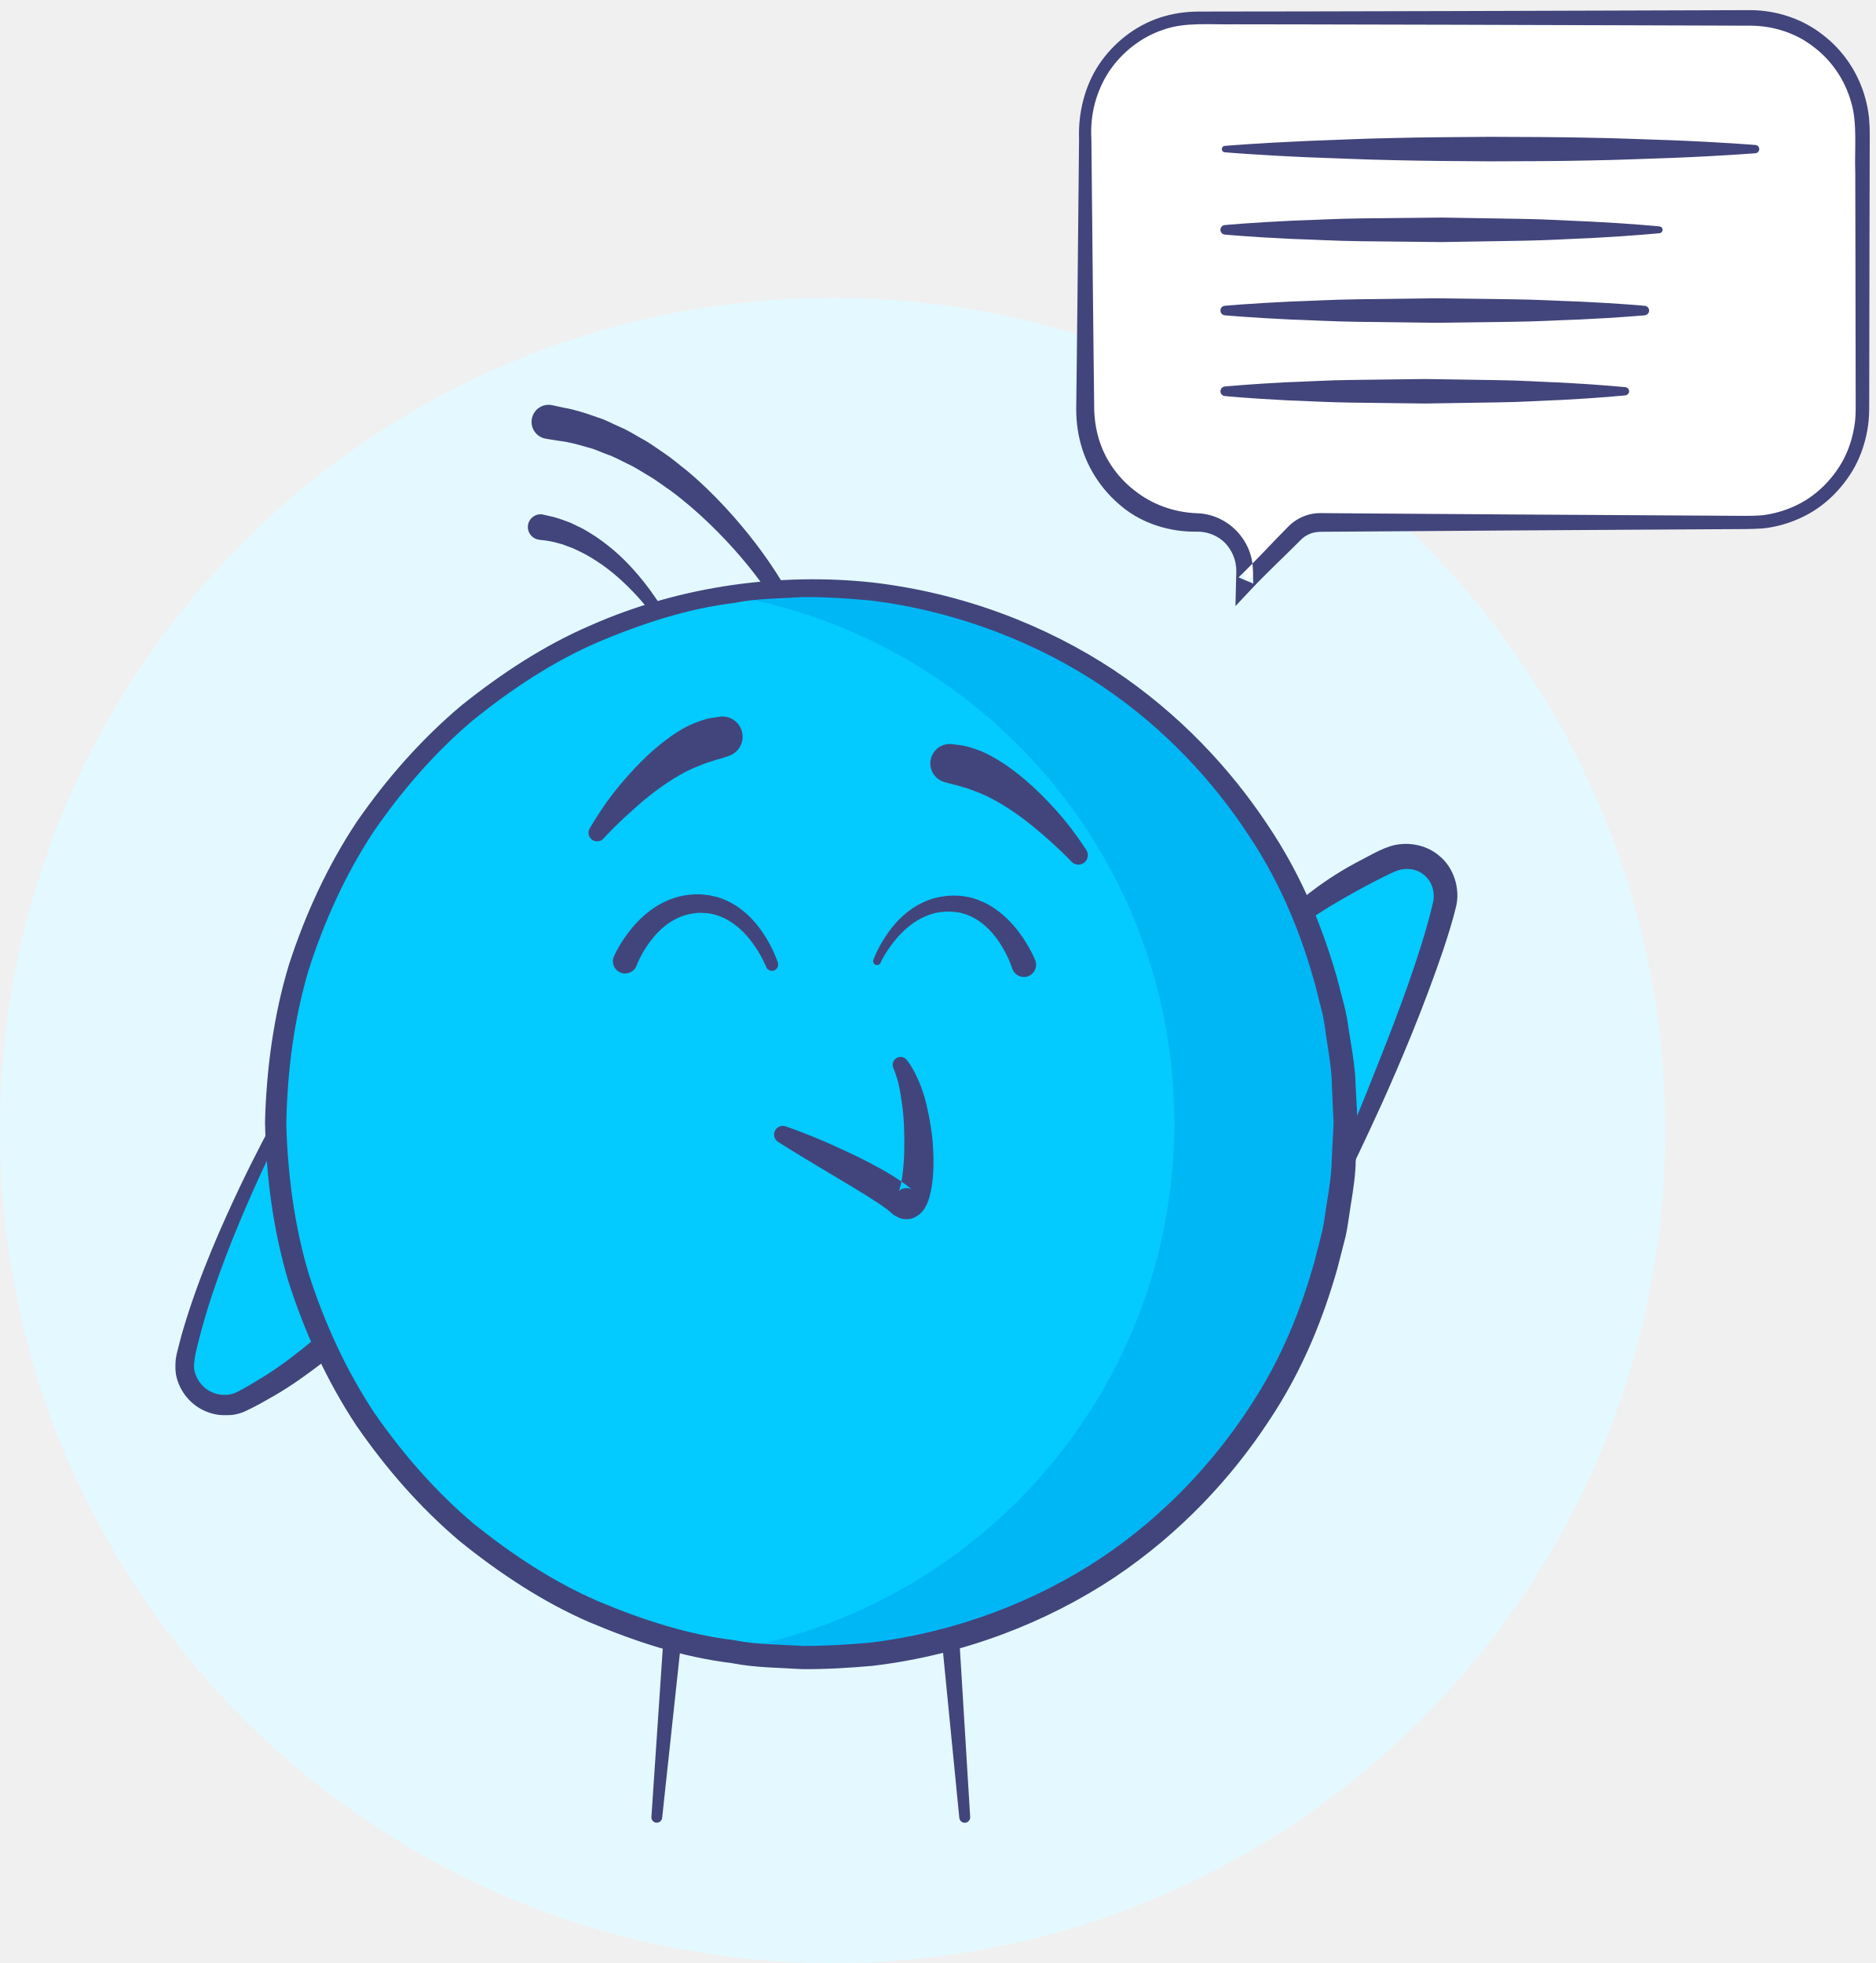
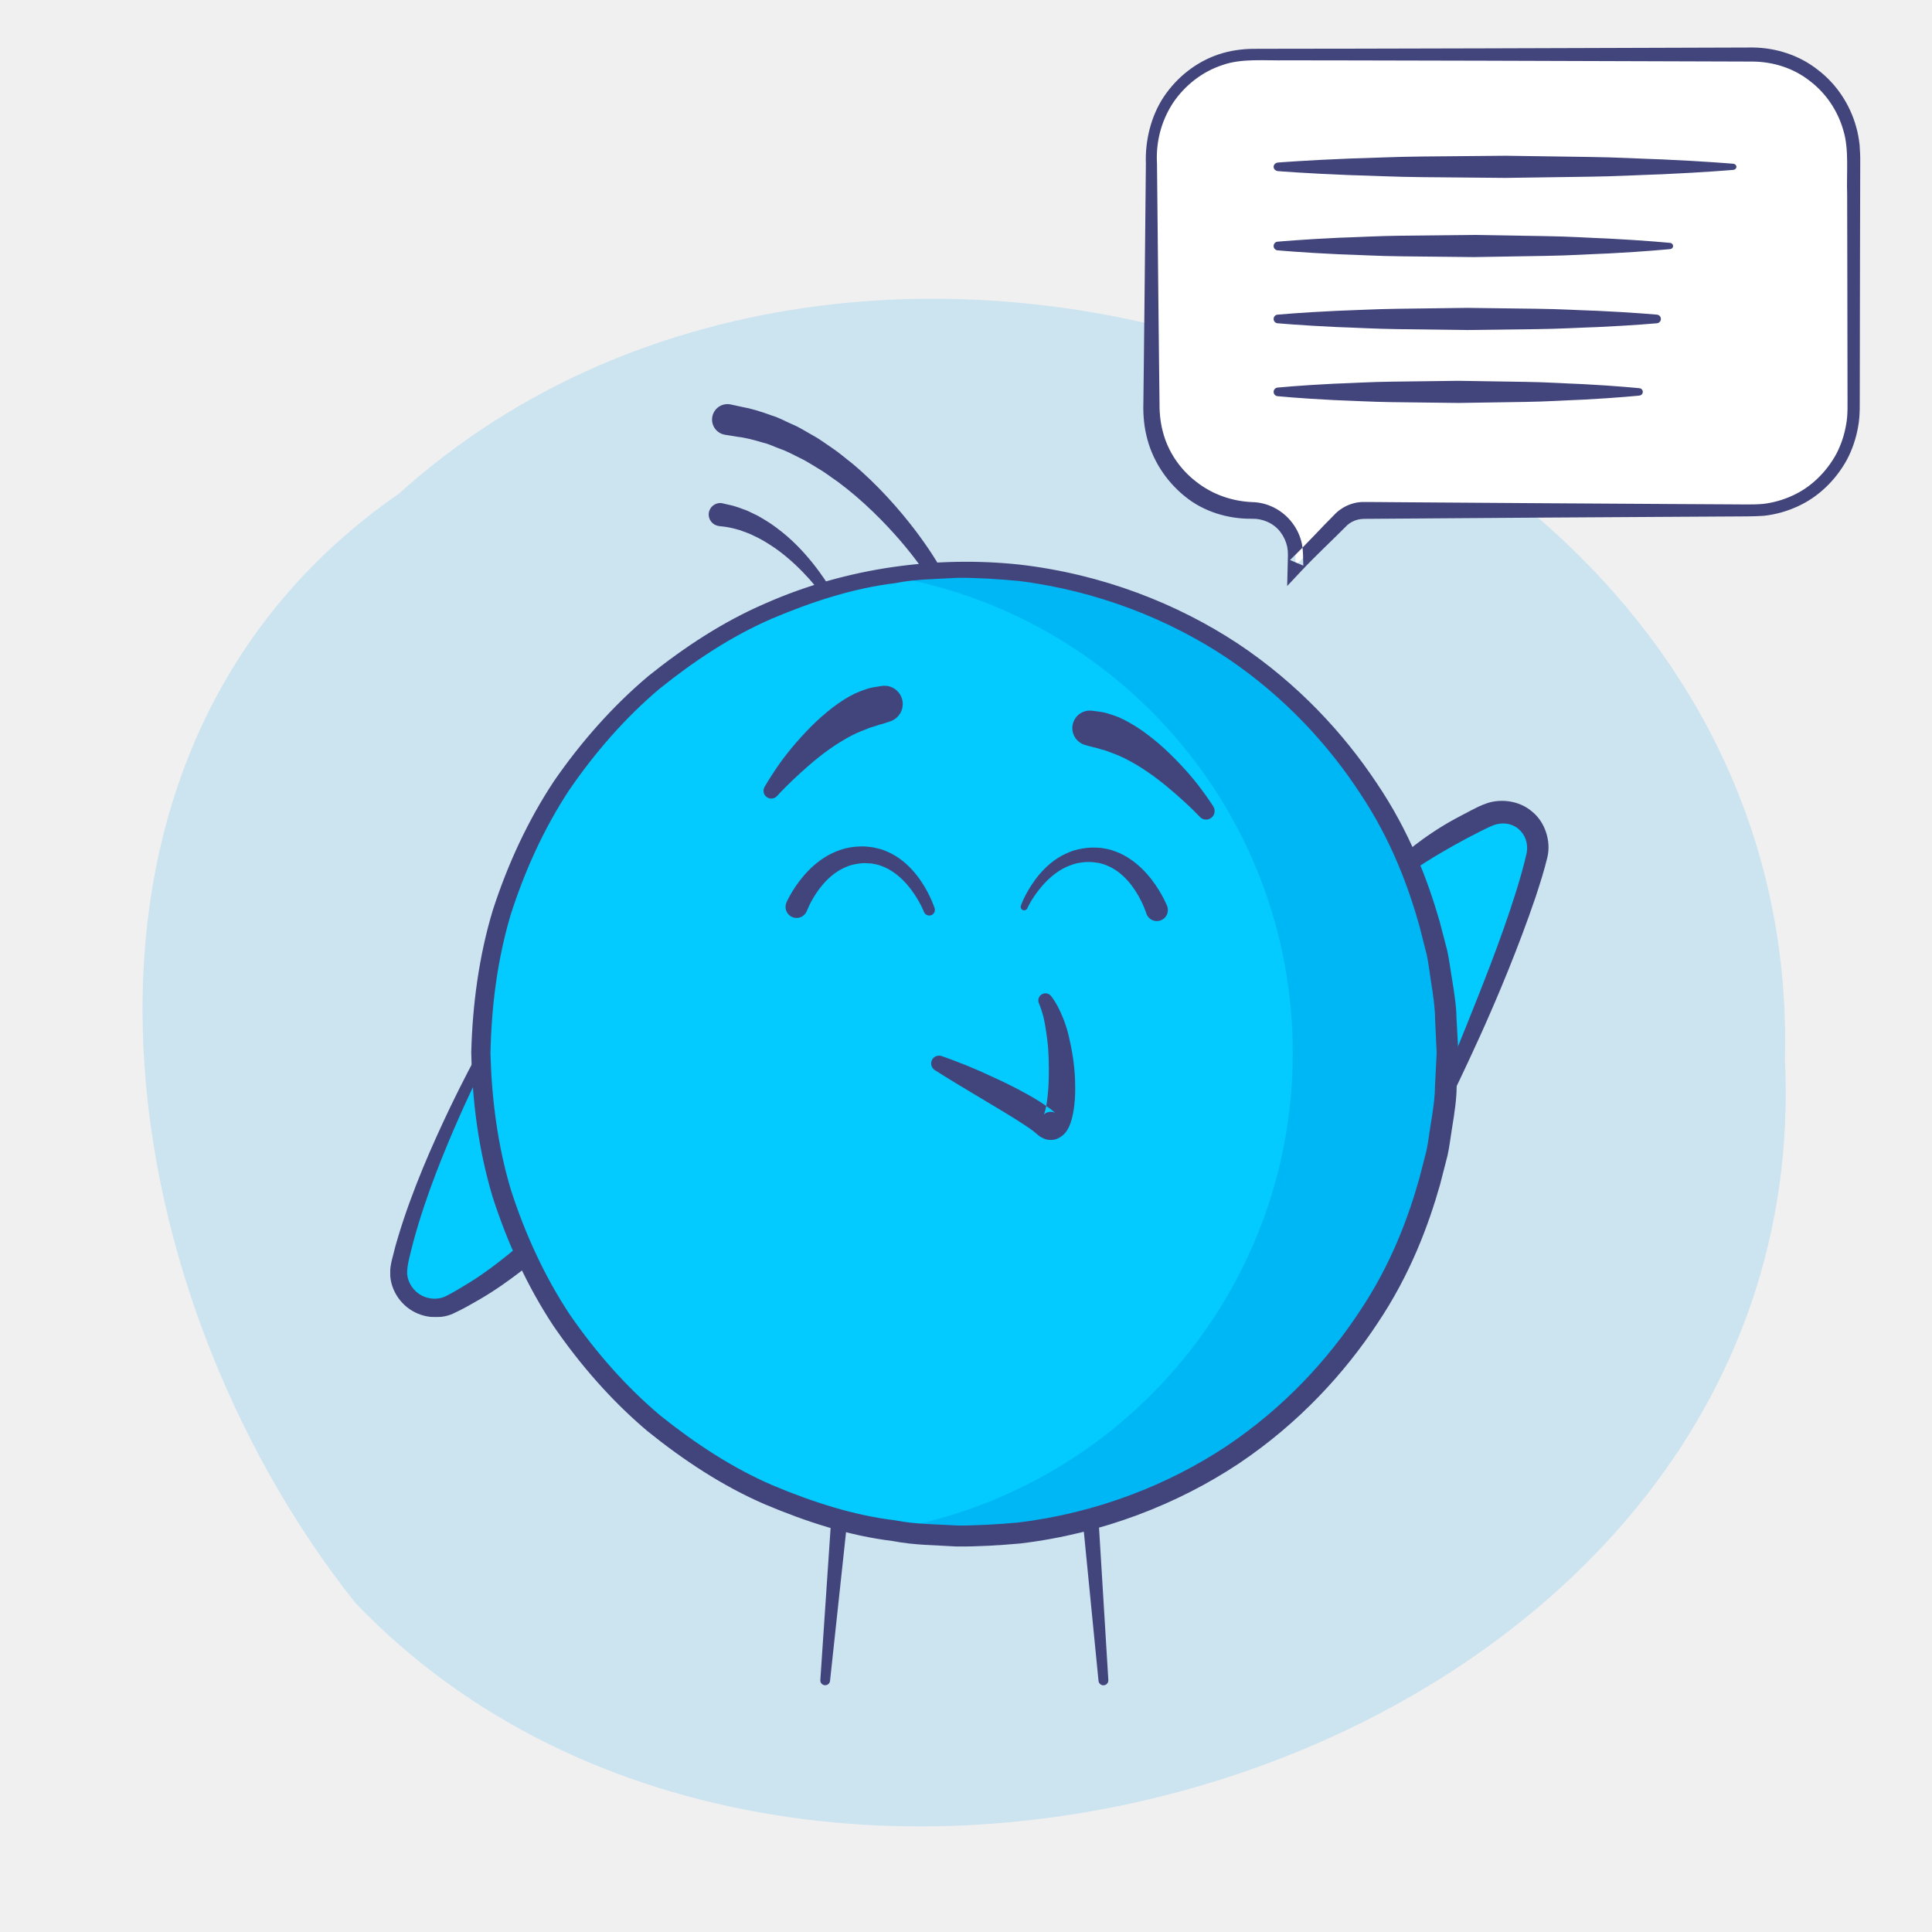
- <svg xmlns="http://www.w3.org/2000/svg" xmlns:xlink="http://www.w3.org/1999/xlink" width="107px" height="112px" viewBox="0 0 107 112" version="1.1">
-   <defs>
-     <polygon id="path-1" points="0 0.776 0 17.254 8.917 17.254 8.917 0.776 3.78447928e-20 0.776" />
-   </defs>
-   <g id="Components" stroke="none" stroke-width="1" fill="none" fill-rule="evenodd">
-     <g id="Homepage" transform="translate(-594, -1503)">
-       <g id="Feedback-Management" transform="translate(0, 1272)">
-         <g id="Illustration" transform="translate(128, 231)">
-           <g id="Group-38">
-             <g id="Group-9" transform="translate(352, 0)">
-               <g id="Group-4">
-                 <g id="Group-37">
-                   <g id="collect-feedback" transform="translate(114, 0)">
-                     <circle id="Oval" fill="#E3F9FF" cx="47.5" cy="64.5" r="47.5" />
-                     <g id="Group-56" transform="translate(61, 0)">
-                       <path d="M38.9,1.022 L7.267,1.022 C3.757,1.022 0.912,3.903 0.912,7.458 L0.912,23.373 C0.912,26.927 3.757,29.809 7.267,29.809 L7.267,29.809 C8.781,29.809 10.008,31.052 10.008,32.585 L10.008,33.297 L12.85,30.426 C13.242,30.031 13.771,29.809 14.324,29.809 L38.9,29.809 C42.409,29.809 45.254,26.927 45.254,23.373 L45.254,7.458 C45.254,3.903 42.409,1.022 38.9,1.022" id="Fill-35" fill="#FFFFFF" />
-                       <g id="Group-39" fill="#42457B">
-                         <path d="M38.9,0.578 C40.363,0.595 41.834,1.071 42.991,1.986 C44.165,2.878 45.028,4.172 45.416,5.601 C45.52,5.954 45.582,6.329 45.629,6.71 C45.655,7.05 45.676,7.434 45.67,7.779 L45.665,9.864 L45.655,14.036 L45.641,22.379 C45.633,23.058 45.674,23.786 45.536,24.523 C45.41,25.249 45.175,25.956 44.831,26.607 C44.126,27.892 43.029,28.97 41.695,29.566 C41.028,29.869 40.336,30.066 39.584,30.149 C38.9,30.199 38.175,30.184 37.505,30.192 L33.387,30.216 L25.149,30.266 L16.912,30.324 L14.852,30.338 L14.337,30.342 C14.202,30.343 14.079,30.36 13.952,30.388 C13.706,30.443 13.457,30.578 13.283,30.734 C12.329,31.697 11.299,32.648 10.357,33.651 L9.483,34.582 L9.515,33.297 L9.515,33.268 L9.531,32.638 C9.534,32.445 9.518,32.285 9.486,32.11 C9.414,31.77 9.266,31.448 9.056,31.173 C8.634,30.613 7.938,30.319 7.267,30.335 L7.267,30.335 C5.758,30.354 4.198,29.892 3.007,28.908 C1.814,27.942 0.935,26.577 0.595,25.074 C0.408,24.309 0.38,23.513 0.405,22.829 L0.43,20.699 L0.476,16.438 L0.561,7.918 C0.507,6.473 0.872,4.916 1.7,3.677 C2.531,2.441 3.759,1.472 5.17,1.006 C5.87,0.772 6.64,0.665 7.35,0.66 L9.453,0.656 L13.659,0.651 L22.074,0.631 L38.9,0.578 Z M38.9,1.465 L22.074,1.412 L13.659,1.393 L9.453,1.387 C8.05,1.415 6.613,1.251 5.391,1.688 C4.129,2.1 3.026,2.963 2.277,4.071 C1.541,5.199 1.182,6.524 1.264,7.918 L1.349,16.438 L1.395,20.699 L1.42,22.829 C1.41,23.563 1.463,24.199 1.626,24.812 C1.94,26.075 2.71,27.2 3.72,27.981 C4.722,28.784 5.98,29.229 7.267,29.283 L7.267,30.335 L7.267,29.283 C8.258,29.299 9.209,29.804 9.798,30.585 C10.097,30.973 10.31,31.43 10.412,31.913 C10.514,32.424 10.478,32.865 10.5,33.268 L10.502,33.297 L9.66,32.943 C10.664,31.984 11.572,30.966 12.57,29.972 C12.904,29.663 13.28,29.463 13.702,29.352 C13.908,29.299 14.129,29.274 14.337,29.276 L14.852,29.279 L16.912,29.295 L25.149,29.352 L33.387,29.402 L37.505,29.426 C38.207,29.423 38.857,29.456 39.544,29.398 C40.156,29.325 40.8,29.148 41.384,28.877 C42.568,28.345 43.537,27.381 44.161,26.24 C44.464,25.663 44.669,25.036 44.779,24.393 C44.9,23.76 44.862,23.087 44.867,22.379 L44.853,14.036 L44.844,9.864 C44.795,8.496 44.972,7.011 44.609,5.831 C44.262,4.582 43.503,3.453 42.473,2.679 C41.458,1.881 40.177,1.478 38.9,1.465 L38.9,1.465 Z" id="Fill-37" />
-                       </g>
-                       <path d="M9.206,8.022 L39.618,8.022" id="Fill-40" fill="#E8E7EE" />
-                       <path d="M8.871,8.323 C8.871,8.323 10.764,8.164 13.603,8.041 C15.023,7.994 16.679,7.909 18.452,7.875 C20.227,7.831 22.12,7.821 24.012,7.807 C25.905,7.814 27.797,7.817 29.572,7.856 C31.346,7.881 33.002,7.962 34.421,8.003 C37.261,8.116 39.153,8.272 39.153,8.272 C39.28,8.281 39.376,8.396 39.366,8.525 C39.356,8.643 39.265,8.732 39.153,8.742 C39.153,8.742 37.261,8.896 34.421,9.009 C33.002,9.05 31.346,9.131 29.572,9.158 C27.797,9.196 25.905,9.2 24.012,9.205 C22.12,9.193 20.227,9.182 18.452,9.137 C16.679,9.103 15.023,9.018 13.603,8.973 C10.764,8.85 8.871,8.689 8.871,8.689 C8.772,8.68 8.697,8.592 8.705,8.491 C8.714,8.4 8.784,8.33 8.871,8.323" id="Fill-42" fill="#42457B" />
-                       <path d="M9.206,13.622 L34.089,13.622" id="Fill-44" fill="#E8E7EE" />
-                       <path d="M8.871,12.841 C8.871,12.841 10.422,12.697 12.747,12.59 C13.91,12.555 15.267,12.474 16.72,12.46 C18.174,12.445 19.724,12.429 21.275,12.413 C22.826,12.438 24.376,12.464 25.83,12.488 C27.283,12.508 28.64,12.602 29.803,12.644 C32.128,12.763 33.679,12.918 33.679,12.918 C33.784,12.929 33.861,13.024 33.852,13.131 C33.842,13.226 33.767,13.297 33.679,13.306 C33.679,13.306 32.128,13.461 29.803,13.582 C28.64,13.624 27.283,13.716 25.83,13.736 C24.376,13.761 22.826,13.786 21.275,13.811 C19.724,13.796 18.174,13.779 16.72,13.764 C15.267,13.751 13.91,13.668 12.747,13.633 C10.422,13.528 8.871,13.384 8.871,13.384 C8.723,13.37 8.614,13.237 8.628,13.087 C8.64,12.954 8.744,12.852 8.871,12.841" id="Fill-46" fill="#42457B" />
-                       <path d="M9.206,17.822 L32.706,17.822" id="Fill-48" fill="#E8E7EE" />
-                       <path d="M8.871,17.447 C8.871,17.447 10.37,17.31 12.616,17.206 C13.74,17.171 15.05,17.093 16.455,17.076 C17.858,17.058 19.356,17.038 20.855,17.019 C22.352,17.038 23.85,17.056 25.255,17.075 C26.659,17.09 27.97,17.171 29.092,17.206 C31.34,17.308 32.837,17.447 32.837,17.447 C32.985,17.461 33.094,17.593 33.082,17.742 C33.069,17.875 32.964,17.978 32.837,17.99 C32.837,17.99 31.34,18.127 29.092,18.231 C27.97,18.266 26.659,18.347 25.255,18.361 C23.85,18.379 22.352,18.399 20.855,18.417 C19.356,18.399 17.858,18.379 16.455,18.361 C15.05,18.344 13.74,18.265 12.616,18.23 C10.37,18.126 8.871,17.99 8.871,17.99 C8.723,17.976 8.614,17.843 8.628,17.693 C8.639,17.56 8.744,17.458 8.871,17.447" id="Fill-50" fill="#42457B" />
-                       <path d="M9.206,22.022 L31.324,22.022" id="Fill-52" fill="#E8E7EE" />
-                       <path d="M8.871,22.053 C8.871,22.053 10.301,21.913 12.443,21.808 C13.515,21.773 14.766,21.692 16.105,21.678 C17.445,21.661 18.874,21.643 20.302,21.625 C21.731,21.647 23.161,21.669 24.5,21.69 C25.84,21.707 27.089,21.795 28.162,21.833 C30.305,21.945 31.734,22.092 31.734,22.092 C31.861,22.105 31.952,22.22 31.94,22.348 C31.929,22.46 31.84,22.546 31.734,22.557 C31.734,22.557 30.305,22.704 28.162,22.815 C27.089,22.854 25.84,22.941 24.5,22.957 C23.161,22.978 21.731,23.001 20.302,23.023 C18.874,23.006 17.445,22.988 16.105,22.971 C14.766,22.956 13.515,22.876 12.443,22.841 C10.301,22.736 8.871,22.596 8.871,22.596 C8.723,22.581 8.616,22.448 8.629,22.298 C8.642,22.166 8.745,22.066 8.871,22.053" id="Fill-54" fill="#42457B" />
-                     </g>
-                     <g id="Group-34" transform="translate(10, 23)">
-                       <path d="M66.768,41.065 C66.768,57.925 53.104,71.594 36.247,71.594 C19.39,71.594 5.725,57.925 5.725,41.065 C5.725,24.204 19.39,10.536 36.247,10.536 C53.104,10.536 66.768,24.204 66.768,41.065" id="Fill-1" fill="#03CAFF" />
-                       <path d="M66.666,43.585 C66.666,43.585 71.017,34.203 72.395,28.717 C72.872,26.814 71.053,25.194 69.119,26.131 C67.184,27.068 65.682,27.968 64.123,29.158" id="Fill-3" fill="#03CAFF" />
-                       <path d="M5.726,41.434 C5.726,41.434 1.762,48.887 0.581,54.419 C0.172,56.338 2.227,57.828 3.947,56.885 C5.836,55.852 6.6,55.328 8.498,53.823" id="Fill-5" fill="#03CAFF" />
-                       <path d="M36.247,10.537 C34.583,10.537 32.952,10.675 31.36,10.93 C45.892,13.271 56.995,25.869 56.995,41.065 C56.995,56.261 45.892,68.859 31.36,71.199 C32.952,71.456 34.583,71.594 36.247,71.594 C53.104,71.594 66.769,57.926 66.769,41.065 C66.769,24.205 53.104,10.537 36.247,10.537" id="Fill-7" fill="#00B7F6" />
-                       <path d="M66.082,41.065 C66.082,41.065 66.049,40.333 65.985,38.962 C65.985,38.272 65.866,37.434 65.708,36.449 C65.627,35.959 65.576,35.424 65.456,34.866 C65.316,34.313 65.166,33.725 65.009,33.103 C64.32,30.645 63.245,27.669 61.254,24.683 C59.301,21.696 56.548,18.629 52.885,16.156 C49.234,13.708 44.652,11.877 39.669,11.261 C38.422,11.147 37.053,11.054 35.807,11.066 C34.511,11.149 33.189,11.138 31.882,11.402 C29.239,11.722 26.632,12.574 24.096,13.646 C21.56,14.745 19.201,16.307 16.992,18.085 C14.82,19.923 12.922,22.107 11.286,24.493 C9.696,26.919 8.484,29.595 7.596,32.383 C6.765,35.216 6.399,38.057 6.332,41.096 C6.408,43.971 6.789,46.944 7.631,49.736 C8.529,52.518 9.75,55.183 11.346,57.596 C12.988,59.971 14.891,62.139 17.058,63.966 C19.266,65.731 21.618,67.28 24.148,68.369 C26.667,69.429 29.29,70.274 31.885,70.581 C33.151,70.837 34.519,70.828 35.832,70.909 C37.074,70.913 38.388,70.834 39.628,70.723 C44.635,70.122 49.171,68.317 52.828,65.887 C56.485,63.433 59.242,60.386 61.203,57.412 C63.201,54.44 64.284,51.472 64.981,49.02 C65.14,48.4 65.291,47.812 65.433,47.259 C65.555,46.704 65.606,46.179 65.689,45.694 C65.849,44.727 65.972,43.897 65.976,43.181 C66.046,41.779 66.084,41.03 66.084,41.03 L66.082,41.065 Z M67.454,41.1 C67.454,41.1 67.416,41.848 67.343,43.251 C67.34,43.945 67.216,44.829 67.044,45.872 C66.958,46.39 66.898,46.957 66.769,47.541 C66.621,48.119 66.462,48.733 66.296,49.383 C65.566,51.948 64.425,55.05 62.335,58.156 C60.284,61.263 57.399,64.443 53.576,67.004 C49.754,69.541 45.008,71.425 39.778,72.045 C38.461,72.161 37.158,72.244 35.765,72.233 C34.443,72.148 33.124,72.159 31.731,71.888 C28.948,71.549 26.263,70.67 23.622,69.555 C20.986,68.411 18.533,66.792 16.239,64.943 C13.982,63.035 12.004,60.772 10.3,58.291 C8.642,55.775 7.375,52.994 6.448,50.095 C5.578,47.157 5.185,44.15 5.119,41.034 C5.193,38.082 5.602,34.944 6.483,32.046 C7.42,29.154 8.696,26.383 10.36,23.878 C12.069,21.41 14.053,19.164 16.304,17.266 C18.597,15.428 21.044,13.822 23.673,12.69 C28.895,10.376 34.592,9.68 39.738,10.229 C44.992,10.837 49.691,12.694 53.518,15.212 C57.336,17.752 60.224,20.915 62.282,24.009 C64.379,27.101 65.53,30.194 66.268,32.755 C66.437,33.403 66.596,34.017 66.747,34.593 C66.877,35.174 66.937,35.733 67.026,36.244 C67.199,37.272 67.328,38.148 67.335,38.867 C67.413,40.301 67.455,41.065 67.455,41.065 L67.454,41.1 Z" id="Fill-9" fill="#42457B" />
-                       <path d="M23.639,24.272 C23.639,24.272 23.939,23.744 24.442,23.008 C24.946,22.266 25.704,21.338 26.569,20.466 C27.433,19.602 28.439,18.8 29.362,18.366 C29.833,18.161 30.238,18.017 30.552,17.972 C30.859,17.923 31.035,17.895 31.035,17.895 C31.663,17.796 32.254,18.226 32.353,18.856 C32.442,19.423 32.102,19.958 31.574,20.131 L31.377,20.195 C31.377,20.195 31.271,20.23 31.084,20.292 C30.897,20.322 30.626,20.441 30.284,20.533 C29.947,20.672 29.531,20.817 29.097,21.044 C28.666,21.279 28.205,21.553 27.761,21.871 C26.865,22.498 26.035,23.258 25.421,23.839 C24.802,24.427 24.432,24.84 24.432,24.84 C24.252,25.043 23.942,25.061 23.74,24.881 C23.564,24.724 23.528,24.469 23.639,24.272" id="Fill-11" fill="#42457B" />
-                       <path d="M51.126,26.159 C51.126,26.159 50.75,25.754 50.122,25.18 C49.499,24.613 48.653,23.874 47.744,23.267 C47.293,22.957 46.827,22.693 46.39,22.468 C45.949,22.25 45.532,22.108 45.189,21.978 C44.841,21.891 44.565,21.782 44.374,21.757 C44.182,21.704 44.072,21.673 44.072,21.673 L43.889,21.623 C43.3,21.461 42.954,20.851 43.116,20.261 C43.265,19.722 43.787,19.387 44.326,19.458 C44.326,19.458 44.501,19.482 44.806,19.521 C45.119,19.556 45.527,19.685 46.002,19.869 C46.464,20.066 46.958,20.358 47.452,20.691 C47.935,21.036 48.425,21.422 48.875,21.837 C49.778,22.666 50.576,23.563 51.116,24.278 C51.652,24.987 51.979,25.503 51.979,25.503 C52.138,25.755 52.063,26.089 51.811,26.248 C51.588,26.389 51.299,26.346 51.126,26.159" id="Fill-13" fill="#42457B" />
-                       <path d="M34.813,41.263 C34.813,41.263 35.809,41.591 37.241,42.216 C37.952,42.542 38.79,42.906 39.662,43.37 C40.098,43.606 40.552,43.843 41.004,44.135 C41.229,44.273 41.462,44.437 41.697,44.606 L41.987,44.845 C42.03,44.891 42.157,44.947 41.935,44.827 C41.796,44.768 41.596,44.778 41.468,44.831 C41.211,44.956 41.257,45.032 41.268,44.968 C41.288,44.937 41.321,44.853 41.346,44.766 C41.399,44.586 41.444,44.368 41.473,44.145 C41.532,43.697 41.574,43.225 41.585,42.769 C41.604,41.855 41.589,40.983 41.496,40.256 C41.402,39.528 41.307,38.927 41.179,38.538 C41.061,38.143 40.968,37.937 40.968,37.937 C40.866,37.712 40.965,37.446 41.191,37.344 C41.375,37.26 41.586,37.31 41.713,37.454 L41.719,37.461 C41.719,37.461 41.917,37.687 42.153,38.127 C42.381,38.567 42.666,39.208 42.851,40.006 C43.037,40.802 43.212,41.736 43.246,42.758 C43.26,43.271 43.27,43.803 43.2,44.364 C43.17,44.644 43.122,44.933 43.038,45.248 C42.994,45.409 42.945,45.571 42.847,45.769 C42.752,45.938 42.636,46.238 42.146,46.474 C41.905,46.586 41.558,46.592 41.304,46.486 C40.955,46.329 40.986,46.297 40.926,46.265 L40.623,46.011 C40.44,45.877 40.256,45.741 40.05,45.611 C39.65,45.35 39.236,45.086 38.83,44.843 C38.008,44.35 37.241,43.891 36.584,43.497 C35.259,42.708 34.387,42.149 34.387,42.149 C34.158,42.001 34.091,41.694 34.239,41.465 C34.364,41.271 34.604,41.194 34.813,41.263" id="Fill-15" fill="#42457B" />
-                       <path d="M25.017,31.582 C25.012,31.596 25.105,31.374 25.27,31.083 C25.441,30.785 25.699,30.368 26.08,29.917 C26.461,29.468 26.971,28.975 27.638,28.596 C27.972,28.408 28.343,28.26 28.734,28.152 C29.146,28.06 29.505,28.015 29.98,28.028 C30.161,28.05 30.326,28.057 30.521,28.091 C30.731,28.142 30.954,28.184 31.143,28.255 C31.52,28.397 31.87,28.578 32.172,28.8 C32.779,29.236 33.215,29.765 33.533,30.236 C33.851,30.709 34.057,31.132 34.188,31.434 C34.319,31.736 34.381,31.928 34.381,31.928 C34.439,32.116 34.336,32.317 34.147,32.375 C33.967,32.433 33.773,32.336 33.706,32.16 C33.706,32.16 33.65,32.014 33.516,31.748 C33.381,31.486 33.171,31.113 32.866,30.712 C32.561,30.314 32.156,29.887 31.651,29.571 C31.402,29.408 31.123,29.289 30.836,29.198 C30.693,29.153 30.56,29.145 30.425,29.109 C30.27,29.091 30.075,29.091 29.901,29.079 C29.659,29.095 29.309,29.145 29.037,29.229 C28.754,29.328 28.486,29.452 28.244,29.609 C27.76,29.924 27.376,30.338 27.088,30.722 C26.799,31.109 26.604,31.469 26.479,31.722 C26.352,31.984 26.316,32.097 26.31,32.11 C26.164,32.467 25.756,32.638 25.4,32.493 C25.043,32.347 24.872,31.94 25.017,31.582" id="Fill-17" fill="#42457B" />
-                       <path d="M39.83,31.763 C39.83,31.763 40.063,31.045 40.724,30.136 C41.056,29.685 41.509,29.187 42.12,28.784 C42.426,28.585 42.772,28.42 43.144,28.291 C43.532,28.18 43.885,28.11 44.344,28.097 C44.527,28.106 44.693,28.1 44.889,28.121 C45.097,28.16 45.322,28.188 45.514,28.248 C45.9,28.366 46.267,28.528 46.587,28.731 C47.233,29.136 47.716,29.649 48.076,30.111 C48.435,30.578 48.677,31.001 48.836,31.305 C48.992,31.608 49.068,31.802 49.072,31.816 C49.199,32.181 49.005,32.579 48.64,32.705 C48.276,32.83 47.878,32.638 47.752,32.273 C47.762,32.312 47.588,31.659 47.061,30.836 C46.799,30.43 46.441,29.988 45.975,29.638 C45.745,29.46 45.482,29.319 45.202,29.206 C45.065,29.149 44.935,29.128 44.798,29.079 C44.642,29.047 44.449,29.034 44.276,29.012 C44.019,29.001 43.662,29.025 43.367,29.089 C43.064,29.169 42.771,29.275 42.501,29.421 C41.961,29.713 41.52,30.12 41.183,30.504 C40.509,31.284 40.237,31.93 40.237,31.93 C40.189,32.04 40.061,32.093 39.949,32.045 C39.844,32.001 39.791,31.883 39.826,31.777 L39.83,31.763 Z" id="Fill-19" fill="#42457B" />
-                       <path d="M66.278,43.406 C66.278,43.406 66.955,41.858 67.898,39.505 C68.835,37.153 70.119,34.019 71.115,30.82 C71.355,30.038 71.603,29.178 71.76,28.468 C71.887,27.838 71.659,27.252 71.23,26.907 C70.803,26.559 70.239,26.5 69.736,26.664 C69.517,26.742 69.184,26.903 68.881,27.055 C68.583,27.207 68.296,27.355 68.019,27.498 C66.927,28.087 66.038,28.602 65.428,28.993 C64.816,29.386 64.467,29.609 64.467,29.609 L63.779,28.707 C63.779,28.707 64.114,28.432 64.699,27.95 C65.301,27.488 66.191,26.851 67.338,26.235 C67.625,26.083 67.924,25.925 68.234,25.762 C68.543,25.605 68.84,25.438 69.311,25.283 C70.185,25.006 71.33,25.142 72.127,25.843 C72.941,26.507 73.309,27.701 73.076,28.703 C72.856,29.618 72.606,30.38 72.333,31.212 C71.23,34.459 69.908,37.59 68.86,39.917 C67.806,42.238 67.054,43.765 67.054,43.765 L66.278,43.406 Z" id="Fill-21" fill="#42457B" />
-                       <path d="M33.74,10.694 C33.74,10.694 33.201,9.873 32.221,8.729 C31.245,7.596 29.842,6.163 28.256,4.993 C27.848,4.719 27.463,4.411 27.047,4.17 C26.632,3.93 26.241,3.661 25.826,3.475 C25.419,3.277 25.036,3.06 24.645,2.929 C24.257,2.792 23.908,2.609 23.559,2.534 C22.875,2.327 22.302,2.193 21.892,2.152 C21.487,2.088 21.255,2.05 21.255,2.05 L21.145,2.032 C20.613,1.947 20.253,1.447 20.338,0.916 C20.423,0.386 20.921,0.024 21.453,0.109 C21.469,0.112 21.488,0.115 21.505,0.119 C21.505,0.119 21.773,0.178 22.244,0.278 C22.721,0.358 23.377,0.551 24.144,0.833 C24.539,0.946 24.922,1.168 25.348,1.351 C25.779,1.528 26.189,1.788 26.626,2.035 C27.072,2.27 27.482,2.584 27.918,2.874 C28.354,3.163 28.749,3.515 29.169,3.837 C30.791,5.188 32.165,6.771 33.113,8.01 C34.054,9.244 34.586,10.163 34.586,10.163 C34.727,10.4 34.651,10.708 34.413,10.849 C34.186,10.984 33.888,10.91 33.74,10.694" id="Fill-23" fill="#42457B" />
-                       <path d="M27.284,12.16 C27.284,12.16 26.995,11.737 26.471,11.148 C25.951,10.565 25.205,9.829 24.37,9.237 C23.95,8.947 23.521,8.676 23.098,8.475 C22.886,8.377 22.688,8.27 22.485,8.205 C22.284,8.14 22.104,8.047 21.925,8.014 C21.224,7.804 20.745,7.814 20.748,7.792 C20.35,7.74 20.07,7.376 20.12,6.978 C20.172,6.578 20.536,6.298 20.934,6.349 C20.934,6.349 21.081,6.383 21.335,6.441 C21.593,6.489 21.946,6.598 22.358,6.756 C22.57,6.821 22.774,6.943 23.002,7.045 C23.232,7.144 23.451,7.286 23.683,7.422 C24.145,7.698 24.596,8.045 25.026,8.406 C26.744,9.876 27.845,11.808 27.845,11.808 C27.936,11.968 27.882,12.17 27.722,12.261 C27.572,12.347 27.38,12.301 27.284,12.16" id="Fill-25" fill="#42457B" />
-                       <path d="M28.865,70.608 L27.776,80.722 C27.758,80.891 27.605,81.012 27.436,80.994 C27.272,80.977 27.152,80.832 27.163,80.668 L27.848,70.518 C27.868,70.238 28.111,70.025 28.391,70.043 C28.673,70.063 28.886,70.306 28.866,70.588 C28.866,70.594 28.865,70.602 28.865,70.608" id="Fill-27" fill="#42457B" />
-                       <path d="M44.729,70.523 L45.349,80.669 C45.359,80.841 45.229,80.989 45.057,80.999 C44.89,81.01 44.746,80.885 44.729,80.72 L43.734,70.603 C43.706,70.328 43.907,70.084 44.182,70.057 C44.456,70.029 44.701,70.23 44.728,70.505 C44.728,70.511 44.729,70.518 44.729,70.523" id="Fill-29" fill="#42457B" />
-                       <g id="Group-33" transform="translate(0, 40.5)">
-                         <mask id="mask-2" fill="white">
-                           <use xlink:href="#path-1" />
-                         </mask>
-                         <g id="Clip-32" />
-                         <path d="M6.024,1.091 C6.024,1.091 5.321,2.457 4.38,4.567 C3.451,6.676 2.263,9.531 1.469,12.472 C1.291,13.197 1.041,13.991 1.072,14.549 C1.131,15.117 1.499,15.63 1.989,15.886 C2.482,16.139 3.045,16.153 3.494,15.938 C3.983,15.695 4.582,15.328 5.04,15.046 C5.995,14.451 6.731,13.871 7.257,13.455 C7.778,13.033 8.077,12.792 8.077,12.792 L8.917,13.852 C8.917,13.852 8.607,14.088 8.064,14.501 C7.52,14.909 6.717,15.507 5.685,16.11 C5.145,16.416 4.67,16.705 3.959,17.034 C3.197,17.371 2.22,17.322 1.439,16.878 C0.659,16.44 0.07,15.589 0.003,14.628 C-0.007,14.356 0.009,14.111 0.044,13.947 C0.086,13.68 0.139,13.544 0.185,13.338 C0.278,12.954 0.379,12.574 0.497,12.198 C1.4,9.187 2.676,6.347 3.672,4.242 C4.677,2.14 5.428,0.776 5.428,0.776 L6.024,1.091 Z" id="Fill-31" fill="#42457B" mask="url(#mask-2)" />
-                       </g>
-                     </g>
-                     <g id="compass" transform="translate(29, 40)" />
-                   </g>
-                 </g>
-               </g>
-             </g>
-           </g>
-         </g>
-       </g>
-     </g>
+ <svg xmlns="http://www.w3.org/2000/svg" width="122" height="122" viewBox="0 0 122 122" fill="none">
+   <path fill-rule="evenodd" clip-rule="evenodd" d="M80.669 10.746C80.669 10.746 82.562 10.586 85.401 10.463C86.821 10.417 88.477 10.331 90.25 10.298C92.025 10.253 93.918 10.243 95.81 10.229C97.703 10.236 99.595 10.239 101.37 10.278C103.143 10.303 104.8 10.384 106.219 10.425C109.059 10.538 110.951 10.694 110.951 10.694C111.078 10.704 111.174 10.818 111.164 10.947C111.154 11.065 111.063 11.154 110.951 11.164C110.951 11.164 109.059 11.318 106.219 11.432C104.8 11.472 103.143 11.553 101.37 11.58C99.595 11.618 97.703 11.622 95.81 11.628C93.918 11.615 92.025 11.604 90.25 11.559C88.477 11.525 86.821 11.44 85.401 11.395C82.562 11.272 80.669 11.111 80.669 11.111C80.57 11.103 80.495 11.014 80.503 10.914C80.512 10.823 80.582 10.753 80.669 10.746" fill="#42457B" />
+   <path opacity="0.15" d="M22.434 101.21C50.865 130.977 114.816 110.912 112.714 66.916C113.803 24.555 55.376 3.948 25.202 31.165C1.521 47.564 6.635 81.333 22.434 101.21Z" fill="#009AF1" />
+   <path fill-rule="evenodd" clip-rule="evenodd" d="M91.407 66.487C91.407 83.348 77.742 97.016 60.886 97.016C44.029 97.016 30.364 83.348 30.364 66.487C30.364 49.627 44.029 35.959 60.886 35.959C77.742 35.959 91.407 49.627 91.407 66.487" fill="#03CAFF" />
+   <path fill-rule="evenodd" clip-rule="evenodd" d="M91.305 69.007C91.305 69.007 95.655 59.625 97.033 54.139C97.511 52.236 95.691 50.616 93.758 51.553C91.823 52.49 90.32 53.391 88.762 54.581" fill="#03CAFF" />
+   <path fill-rule="evenodd" clip-rule="evenodd" d="M30.364 66.856C30.364 66.856 26.401 74.309 25.219 79.841C24.81 81.76 26.866 83.25 28.586 82.307C30.475 81.274 31.238 80.75 33.136 79.245" fill="#03CAFF" />
+   <path fill-rule="evenodd" clip-rule="evenodd" d="M60.886 35.959C59.221 35.959 57.591 36.097 55.999 36.353C70.531 38.693 81.634 51.291 81.634 66.487C81.634 81.683 70.531 94.281 55.999 96.621C57.591 96.878 59.221 97.016 60.886 97.016C77.743 97.016 91.407 83.348 91.407 66.487C91.407 49.627 77.743 35.959 60.886 35.959" fill="#00B7F6" />
+   <path fill-rule="evenodd" clip-rule="evenodd" d="M90.721 66.487C90.721 66.487 90.688 65.755 90.623 64.384C90.623 63.694 90.505 62.856 90.347 61.872C90.266 61.381 90.214 60.847 90.094 60.288C89.954 59.735 89.805 59.147 89.647 58.526C88.959 56.068 87.884 53.092 85.893 50.106C83.939 47.118 81.186 44.052 77.524 41.578C73.873 39.13 69.29 37.299 64.307 36.683C63.06 36.569 61.692 36.477 60.445 36.488C59.15 36.572 57.827 36.56 56.52 36.825C53.877 37.144 51.271 37.996 48.735 39.069C46.198 40.168 43.84 41.729 41.631 43.507C39.459 45.345 37.561 47.529 35.925 49.916C34.334 52.342 33.123 55.017 32.234 57.805C31.404 60.639 31.038 63.479 30.971 66.518C31.046 69.394 31.427 72.367 32.269 75.158C33.167 77.94 34.389 80.605 35.985 83.018C37.627 85.394 39.53 87.561 41.697 89.388C43.904 91.153 46.257 92.702 48.787 93.791C51.306 94.851 53.929 95.696 56.523 96.003C57.79 96.259 59.158 96.251 60.47 96.332C61.713 96.336 63.027 96.256 64.267 96.146C69.274 95.544 73.81 93.74 77.467 91.309C81.123 88.856 83.881 85.808 85.841 82.834C87.839 79.862 88.923 76.894 89.619 74.442C89.779 73.822 89.929 73.234 90.072 72.681C90.193 72.126 90.245 71.601 90.327 71.117C90.488 70.149 90.611 69.319 90.615 68.603C90.685 67.201 90.722 66.452 90.722 66.452L90.721 66.487ZM92.092 66.522C92.092 66.522 92.054 67.271 91.982 68.673C91.979 69.367 91.855 70.251 91.683 71.294C91.596 71.812 91.536 72.379 91.408 72.963C91.26 73.541 91.101 74.156 90.935 74.805C90.204 77.371 89.064 80.472 86.974 83.578C84.922 86.686 82.038 89.865 78.215 92.427C74.392 94.963 69.646 96.847 64.416 97.467C63.099 97.583 61.797 97.667 60.403 97.656C59.081 97.57 57.763 97.582 56.37 97.311C53.587 96.971 50.902 96.093 48.26 94.977C45.624 93.833 43.171 92.215 40.877 90.365C38.621 88.458 36.642 86.194 34.939 83.714C33.28 81.197 32.014 78.417 31.087 75.517C30.217 72.579 29.823 69.572 29.758 66.457C29.832 63.504 30.241 60.366 31.122 57.468C32.059 54.576 33.335 51.805 34.999 49.3C36.708 46.832 38.692 44.587 40.943 42.689C43.235 40.851 45.683 39.245 48.312 38.112C53.534 35.798 59.23 35.102 64.377 35.651C69.631 36.259 74.329 38.116 78.156 40.634C81.975 43.175 84.862 46.338 86.921 49.431C89.018 52.523 90.168 55.617 90.907 58.178C91.076 58.826 91.235 59.439 91.386 60.016C91.516 60.597 91.576 61.155 91.665 61.666C91.838 62.694 91.966 63.57 91.973 64.289C92.052 65.723 92.094 66.487 92.094 66.487L92.092 66.522Z" fill="#42457B" />
+   <path fill-rule="evenodd" clip-rule="evenodd" d="M48.278 49.694C48.278 49.694 48.578 49.166 49.081 48.43C49.585 47.689 50.343 46.76 51.207 45.889C52.071 45.024 53.078 44.222 54.001 43.788C54.471 43.583 54.876 43.439 55.191 43.394C55.498 43.345 55.674 43.317 55.674 43.317C56.302 43.218 56.892 43.648 56.992 44.278C57.081 44.845 56.74 45.38 56.212 45.553L56.016 45.618C56.016 45.618 55.91 45.653 55.722 45.714C55.535 45.745 55.264 45.863 54.922 45.956C54.586 46.094 54.17 46.239 53.736 46.467C53.304 46.701 52.843 46.975 52.4 47.293C51.503 47.92 50.674 48.68 50.059 49.261C49.441 49.849 49.071 50.263 49.071 50.263C48.891 50.465 48.581 50.483 48.378 50.303C48.202 50.147 48.166 49.891 48.278 49.694" fill="#42457B" />
+   <path fill-rule="evenodd" clip-rule="evenodd" d="M75.764 51.581C75.764 51.581 75.389 51.176 74.76 50.602C74.138 50.035 73.292 49.297 72.383 48.689C71.932 48.379 71.465 48.115 71.028 47.89C70.587 47.672 70.171 47.53 69.828 47.4C69.48 47.313 69.204 47.205 69.012 47.179C68.821 47.126 68.711 47.096 68.711 47.096L68.528 47.045C67.939 46.883 67.592 46.273 67.754 45.684C67.904 45.145 68.426 44.809 68.965 44.881C68.965 44.881 69.139 44.904 69.445 44.943C69.758 44.978 70.165 45.107 70.64 45.291C71.102 45.488 71.597 45.78 72.091 46.114C72.574 46.459 73.064 46.844 73.514 47.259C74.417 48.089 75.214 48.985 75.755 49.7C76.291 50.41 76.618 50.925 76.618 50.925C76.777 51.178 76.701 51.511 76.45 51.671C76.227 51.812 75.938 51.768 75.764 51.581" fill="#42457B" />
+   <path fill-rule="evenodd" clip-rule="evenodd" d="M59.452 66.685C59.452 66.685 60.447 67.013 61.88 67.638C62.591 67.964 63.428 68.328 64.301 68.792C64.737 69.028 65.19 69.266 65.643 69.557C65.868 69.696 66.101 69.859 66.335 70.028L66.626 70.267C66.669 70.313 66.796 70.369 66.574 70.249C66.434 70.19 66.235 70.2 66.106 70.253C65.849 70.379 65.895 70.454 65.907 70.39C65.926 70.359 65.96 70.275 65.985 70.189C66.038 70.008 66.083 69.791 66.112 69.567C66.171 69.119 66.212 68.647 66.224 68.192C66.243 67.277 66.228 66.405 66.134 65.678C66.041 64.95 65.946 64.35 65.817 63.96C65.7 63.565 65.606 63.359 65.606 63.359C65.504 63.135 65.604 62.868 65.83 62.766C66.014 62.682 66.225 62.732 66.352 62.876L66.358 62.883C66.358 62.883 66.556 63.109 66.792 63.549C67.019 63.989 67.304 64.63 67.49 65.428C67.676 66.224 67.85 67.158 67.885 68.18C67.899 68.693 67.909 69.225 67.839 69.786C67.808 70.066 67.761 70.355 67.677 70.67C67.632 70.831 67.584 70.993 67.486 71.191C67.391 71.36 67.275 71.661 66.785 71.897C66.543 72.008 66.197 72.014 65.943 71.908C65.594 71.751 65.625 71.719 65.565 71.687L65.262 71.433C65.079 71.299 64.894 71.163 64.689 71.034C64.288 70.772 63.875 70.508 63.469 70.265C62.646 69.772 61.88 69.313 61.222 68.919C59.897 68.13 59.026 67.572 59.026 67.572C58.797 67.424 58.73 67.116 58.878 66.887C59.002 66.693 59.242 66.616 59.452 66.685" fill="#42457B" />
+   <path fill-rule="evenodd" clip-rule="evenodd" d="M49.656 57.004C49.651 57.018 49.744 56.796 49.909 56.506C50.079 56.207 50.337 55.791 50.719 55.34C51.1 54.89 51.609 54.397 52.277 54.019C52.611 53.83 52.982 53.682 53.373 53.574C53.785 53.482 54.144 53.438 54.618 53.45C54.8 53.472 54.965 53.479 55.16 53.513C55.369 53.565 55.593 53.606 55.781 53.678C56.158 53.819 56.509 54 56.81 54.222C57.418 54.658 57.853 55.187 58.172 55.658C58.49 56.132 58.695 56.555 58.827 56.856C58.958 57.158 59.019 57.351 59.019 57.351C59.078 57.538 58.974 57.739 58.786 57.797C58.606 57.855 58.412 57.758 58.345 57.583C58.345 57.583 58.289 57.436 58.155 57.17C58.019 56.908 57.81 56.535 57.504 56.134C57.2 55.736 56.795 55.309 56.289 54.993C56.041 54.83 55.762 54.711 55.474 54.62C55.332 54.576 55.199 54.567 55.064 54.531C54.909 54.513 54.713 54.513 54.54 54.502C54.297 54.517 53.948 54.567 53.676 54.651C53.392 54.75 53.124 54.875 52.883 55.031C52.398 55.347 52.014 55.76 51.727 56.144C51.438 56.531 51.242 56.891 51.118 57.144C50.991 57.407 50.955 57.52 50.949 57.532C50.802 57.89 50.395 58.06 50.039 57.915C49.681 57.77 49.511 57.362 49.656 57.004" fill="#42457B" />
+   <path fill-rule="evenodd" clip-rule="evenodd" d="M64.469 57.185C64.469 57.185 64.702 56.468 65.362 55.559C65.695 55.107 66.147 54.609 66.758 54.207C67.064 54.007 67.411 53.842 67.782 53.714C68.17 53.602 68.523 53.532 68.983 53.52C69.166 53.528 69.332 53.522 69.527 53.543C69.735 53.582 69.96 53.61 70.153 53.67C70.538 53.788 70.905 53.95 71.225 54.154C71.871 54.559 72.355 55.071 72.715 55.533C73.074 56 73.315 56.423 73.474 56.727C73.631 57.031 73.706 57.225 73.71 57.239C73.837 57.603 73.643 58.001 73.279 58.127C72.915 58.252 72.517 58.06 72.391 57.695C72.401 57.734 72.226 57.081 71.7 56.258C71.437 55.852 71.08 55.41 70.614 55.06C70.383 54.883 70.121 54.742 69.84 54.628C69.703 54.571 69.573 54.55 69.436 54.501C69.28 54.469 69.088 54.457 68.914 54.434C68.657 54.423 68.3 54.447 68.005 54.511C67.702 54.591 67.409 54.697 67.14 54.843C66.599 55.135 66.158 55.542 65.822 55.926C65.147 56.706 64.875 57.352 64.875 57.352C64.828 57.462 64.699 57.515 64.587 57.468C64.483 57.423 64.43 57.306 64.465 57.199L64.469 57.185Z" fill="#42457B" />
+   <path fill-rule="evenodd" clip-rule="evenodd" d="M90.916 68.828C90.916 68.828 91.594 67.281 92.536 64.927C93.473 62.576 94.757 59.442 95.753 56.242C95.993 55.46 96.242 54.6 96.398 53.891C96.525 53.261 96.297 52.674 95.869 52.329C95.442 51.981 94.878 51.923 94.375 52.086C94.156 52.164 93.822 52.325 93.519 52.477C93.222 52.629 92.934 52.777 92.658 52.92C91.566 53.509 90.676 54.025 90.066 54.416C89.455 54.808 89.106 55.031 89.106 55.031L88.417 54.129C88.417 54.129 88.752 53.854 89.337 53.372C89.939 52.91 90.83 52.273 91.976 51.657C92.264 51.505 92.563 51.347 92.873 51.184C93.181 51.028 93.479 50.86 93.949 50.705C94.823 50.428 95.968 50.564 96.765 51.265C97.579 51.93 97.948 53.124 97.715 54.125C97.494 55.04 97.244 55.802 96.972 56.635C95.869 59.882 94.547 63.013 93.498 65.339C92.444 67.66 91.693 69.187 91.693 69.187L90.916 68.828Z" fill="#42457B" />
+   <path fill-rule="evenodd" clip-rule="evenodd" d="M58.379 36.116C58.379 36.116 57.84 35.295 56.86 34.151C55.884 33.018 54.48 31.585 52.894 30.415C52.487 30.142 52.101 29.833 51.685 29.593C51.27 29.352 50.88 29.083 50.465 28.897C50.057 28.699 49.675 28.482 49.284 28.351C48.895 28.214 48.547 28.031 48.197 27.956C47.513 27.749 46.941 27.615 46.53 27.575C46.125 27.51 45.894 27.473 45.894 27.473L45.783 27.454C45.251 27.369 44.891 26.869 44.976 26.339C45.062 25.808 45.56 25.446 46.092 25.532C46.107 25.534 46.127 25.537 46.144 25.541C46.144 25.541 46.412 25.6 46.882 25.701C47.36 25.78 48.016 25.973 48.782 26.255C49.178 26.368 49.56 26.59 49.986 26.773C50.417 26.95 50.828 27.21 51.265 27.457C51.71 27.692 52.121 28.006 52.556 28.297C52.992 28.586 53.387 28.938 53.807 29.259C55.43 30.611 56.804 32.193 57.752 33.432C58.693 34.666 59.225 35.585 59.225 35.585C59.366 35.823 59.289 36.13 59.052 36.271C58.824 36.406 58.527 36.332 58.379 36.116" fill="#42457B" />
+   <path fill-rule="evenodd" clip-rule="evenodd" d="M51.922 37.583C51.922 37.583 51.633 37.159 51.11 36.57C50.589 35.988 49.844 35.252 49.009 34.66C48.588 34.369 48.16 34.098 47.737 33.897C47.524 33.799 47.326 33.692 47.124 33.627C46.923 33.562 46.742 33.47 46.564 33.436C45.863 33.227 45.384 33.236 45.387 33.214C44.989 33.163 44.708 32.798 44.758 32.4C44.81 32.001 45.175 31.72 45.572 31.771C45.572 31.771 45.719 31.805 45.973 31.864C46.231 31.911 46.585 32.02 46.997 32.178C47.209 32.243 47.413 32.365 47.64 32.467C47.871 32.566 48.09 32.709 48.322 32.844C48.784 33.121 49.235 33.467 49.665 33.829C51.382 35.298 52.484 37.231 52.484 37.231C52.575 37.39 52.52 37.592 52.361 37.683C52.21 37.77 52.019 37.724 51.922 37.583" fill="#42457B" />
+   <path fill-rule="evenodd" clip-rule="evenodd" d="M53.503 96.03L52.414 106.144C52.396 106.313 52.244 106.434 52.075 106.416C51.91 106.399 51.79 106.254 51.801 106.091L52.487 95.941C52.506 95.66 52.749 95.448 53.03 95.466C53.312 95.485 53.524 95.728 53.505 96.01C53.505 96.016 53.503 96.024 53.503 96.03" fill="#42457B" />
+   <path fill-rule="evenodd" clip-rule="evenodd" d="M69.368 95.946L69.988 106.092C69.997 106.263 69.868 106.411 69.696 106.421C69.528 106.432 69.385 106.307 69.368 106.142L68.372 96.025C68.344 95.75 68.545 95.506 68.82 95.479C69.094 95.451 69.34 95.652 69.366 95.927C69.366 95.933 69.368 95.94 69.368 95.946" fill="#42457B" />
+   <path fill-rule="evenodd" clip-rule="evenodd" d="M110.698 3.444H79.065C75.555 3.444 72.71 6.325 72.71 9.88V25.795C72.71 29.349 75.555 32.231 79.065 32.231V32.231C80.579 32.231 81.806 33.474 81.806 35.007V35.719L84.648 32.848C85.04 32.453 85.569 32.231 86.122 32.231H110.698C114.207 32.231 117.052 29.349 117.052 25.795V9.88C117.052 6.325 114.207 3.444 110.698 3.444" fill="white" />
+   <path fill-rule="evenodd" clip-rule="evenodd" d="M110.697 3C112.161 3.017 113.632 3.493 114.789 4.408C115.963 5.3 116.825 6.594 117.214 8.023C117.318 8.376 117.38 8.751 117.427 9.132C117.453 9.472 117.474 9.856 117.468 10.202L117.463 12.286L117.453 16.458L117.439 24.801C117.431 25.48 117.472 26.208 117.334 26.946C117.208 27.671 116.973 28.378 116.629 29.029C115.924 30.314 114.827 31.392 113.493 31.988C112.826 32.291 112.134 32.488 111.382 32.571C110.697 32.621 109.973 32.606 109.303 32.614L105.185 32.638L96.947 32.688L88.71 32.746L86.65 32.76L86.134 32.764C86 32.765 85.877 32.782 85.75 32.81C85.504 32.865 85.255 33.001 85.081 33.156C84.127 34.119 83.097 35.07 82.155 36.074L81.281 37.005L81.313 35.719V35.69L81.329 35.06C81.332 34.867 81.316 34.707 81.284 34.532C81.212 34.192 81.064 33.87 80.854 33.596C80.432 33.036 79.736 32.742 79.065 32.757V32.757C77.556 32.777 75.996 32.315 74.805 31.33C73.612 30.364 72.733 28.999 72.392 27.496C72.206 26.731 72.178 25.935 72.203 25.252L72.228 23.121L72.274 18.861L72.359 10.34C72.305 8.895 72.67 7.339 73.498 6.1C74.329 4.863 75.557 3.895 76.968 3.428C77.668 3.195 78.438 3.087 79.148 3.083L81.251 3.078L85.457 3.073L93.871 3.053L110.697 3ZM110.697 3.888L93.871 3.834L85.457 3.815L81.251 3.809C79.847 3.837 78.411 3.673 77.189 4.11C75.927 4.522 74.824 5.386 74.075 6.493C73.339 7.621 72.98 8.946 73.061 10.34L73.147 18.861L73.193 23.121L73.218 25.252C73.208 25.985 73.261 26.621 73.424 27.234C73.737 28.497 74.507 29.622 75.518 30.404C76.52 31.206 77.778 31.651 79.065 31.706V32.757V31.706C80.056 31.721 81.007 32.226 81.596 33.008C81.895 33.395 82.108 33.852 82.21 34.335C82.312 34.846 82.276 35.287 82.298 35.69L82.3 35.719L81.458 35.365C82.462 34.406 83.37 33.388 84.368 32.394C84.702 32.085 85.078 31.885 85.5 31.774C85.706 31.721 85.927 31.696 86.134 31.699L86.65 31.701L88.71 31.717L96.947 31.774L105.185 31.825L109.303 31.848C110.005 31.846 110.655 31.878 111.342 31.82C111.954 31.748 112.598 31.57 113.182 31.3C114.366 30.768 115.335 29.803 115.959 28.662C116.261 28.085 116.467 27.458 116.577 26.815C116.698 26.183 116.66 25.509 116.665 24.801L116.651 16.458L116.642 12.286C116.593 10.918 116.77 9.433 116.407 8.253C116.06 7.004 115.301 5.876 114.271 5.101C113.256 4.303 111.975 3.9 110.697 3.888V3.888Z" fill="#42457B" />
+   <path fill-rule="evenodd" clip-rule="evenodd" d="M80.669 15.263C80.669 15.263 82.22 15.119 84.545 15.013C85.708 14.978 87.065 14.897 88.518 14.883C89.972 14.867 91.522 14.852 93.073 14.835C94.624 14.86 96.174 14.887 97.628 14.911C99.081 14.93 100.438 15.024 101.601 15.066C103.926 15.185 105.477 15.34 105.477 15.34C105.582 15.352 105.659 15.447 105.65 15.553C105.64 15.648 105.565 15.72 105.477 15.728C105.477 15.728 103.926 15.884 101.601 16.004C100.438 16.046 99.081 16.138 97.628 16.158C96.174 16.183 94.624 16.208 93.073 16.234C91.522 16.218 89.972 16.201 88.518 16.186C87.065 16.173 85.708 16.091 84.545 16.056C82.22 15.951 80.669 15.807 80.669 15.807C80.521 15.793 80.412 15.66 80.426 15.51C80.438 15.377 80.542 15.275 80.669 15.263" fill="#42457B" />
+   <path fill-rule="evenodd" clip-rule="evenodd" d="M80.708 10.263C80.708 10.263 82.505 10.119 85.199 10.013C86.546 9.978 88.118 9.897 89.802 9.883C91.487 9.867 93.282 9.852 95.079 9.835C96.876 9.86 98.671 9.887 100.356 9.911C102.039 9.93 103.612 10.024 104.959 10.066C107.653 10.185 109.449 10.34 109.449 10.34C109.571 10.352 109.661 10.447 109.65 10.553C109.638 10.648 109.552 10.72 109.449 10.728C109.449 10.728 107.653 10.884 104.959 11.004C103.612 11.046 102.039 11.138 100.356 11.158C98.671 11.183 96.876 11.208 95.079 11.234C93.282 11.218 91.487 11.201 89.802 11.186C88.118 11.173 86.546 11.091 85.199 11.056C82.505 10.951 80.708 10.807 80.708 10.807C80.537 10.793 80.41 10.66 80.426 10.51C80.441 10.377 80.561 10.275 80.708 10.263" fill="#42457B" />
+   <path fill-rule="evenodd" clip-rule="evenodd" d="M80.669 19.869C80.669 19.869 82.168 19.732 84.414 19.628C85.538 19.593 86.848 19.515 88.253 19.498C89.656 19.48 91.154 19.46 92.653 19.441C94.15 19.46 95.648 19.479 97.053 19.497C98.457 19.512 99.768 19.593 100.89 19.628C103.138 19.731 104.635 19.869 104.635 19.869C104.783 19.883 104.892 20.015 104.88 20.165C104.867 20.298 104.762 20.4 104.635 20.413C104.635 20.413 103.138 20.55 100.89 20.653C99.768 20.688 98.457 20.77 97.053 20.784C95.648 20.802 94.15 20.821 92.653 20.84C91.154 20.821 89.656 20.802 88.253 20.784C86.848 20.767 85.538 20.687 84.414 20.652C82.168 20.548 80.669 20.413 80.669 20.413C80.521 20.398 80.412 20.265 80.426 20.116C80.437 19.983 80.542 19.881 80.669 19.869" fill="#42457B" />
+   <path fill-rule="evenodd" clip-rule="evenodd" d="M80.669 24.475C80.669 24.475 82.099 24.335 84.241 24.23C85.312 24.195 86.564 24.114 87.903 24.1C89.243 24.083 90.672 24.065 92.1 24.047C93.529 24.069 94.959 24.092 96.298 24.113C97.638 24.13 98.887 24.218 99.96 24.256C102.103 24.367 103.532 24.515 103.532 24.515C103.659 24.527 103.75 24.642 103.738 24.771C103.727 24.883 103.638 24.968 103.532 24.979C103.532 24.979 102.103 25.126 99.96 25.237C98.887 25.276 97.638 25.363 96.298 25.38C94.959 25.401 93.529 25.423 92.1 25.445C90.672 25.429 89.243 25.41 87.903 25.394C86.564 25.378 85.312 25.299 84.241 25.264C82.099 25.159 80.669 25.018 80.669 25.018C80.521 25.003 80.413 24.87 80.427 24.72C80.44 24.589 80.543 24.488 80.669 24.475" fill="#42457B" />
+   <mask id="mask0" mask-type="alpha" maskUnits="userSpaceOnUse" x="24" y="66" width="10" height="18">
+     <path fill-rule="evenodd" clip-rule="evenodd" d="M24.639 66.698V83.176H33.556V66.698H24.639V66.698Z" fill="white" />
+   </mask>
+   <g mask="url(#mask0)">
+     <path fill-rule="evenodd" clip-rule="evenodd" d="M30.663 67.014C30.663 67.014 29.959 68.379 29.018 70.49C28.09 72.598 26.902 75.453 26.107 78.394C25.93 79.119 25.68 79.914 25.711 80.471C25.769 81.039 26.138 81.552 26.628 81.809C27.121 82.061 27.684 82.075 28.133 81.86C28.622 81.617 29.221 81.25 29.679 80.968C30.634 80.373 31.37 79.793 31.896 79.377C32.417 78.956 32.716 78.714 32.716 78.714L33.556 79.774C33.556 79.774 33.246 80.01 32.703 80.423C32.158 80.831 31.356 81.429 30.324 82.032C29.784 82.338 29.309 82.627 28.598 82.957C27.836 83.293 26.858 83.244 26.078 82.8C25.297 82.362 24.708 81.511 24.641 80.55C24.631 80.278 24.648 80.034 24.683 79.869C24.725 79.602 24.778 79.467 24.824 79.26C24.916 78.876 25.018 78.496 25.135 78.12C26.039 75.109 27.315 72.269 28.311 70.164C29.316 68.062 30.067 66.698 30.067 66.698L30.663 67.014Z" fill="#42457B" />
  </g>
</svg>
